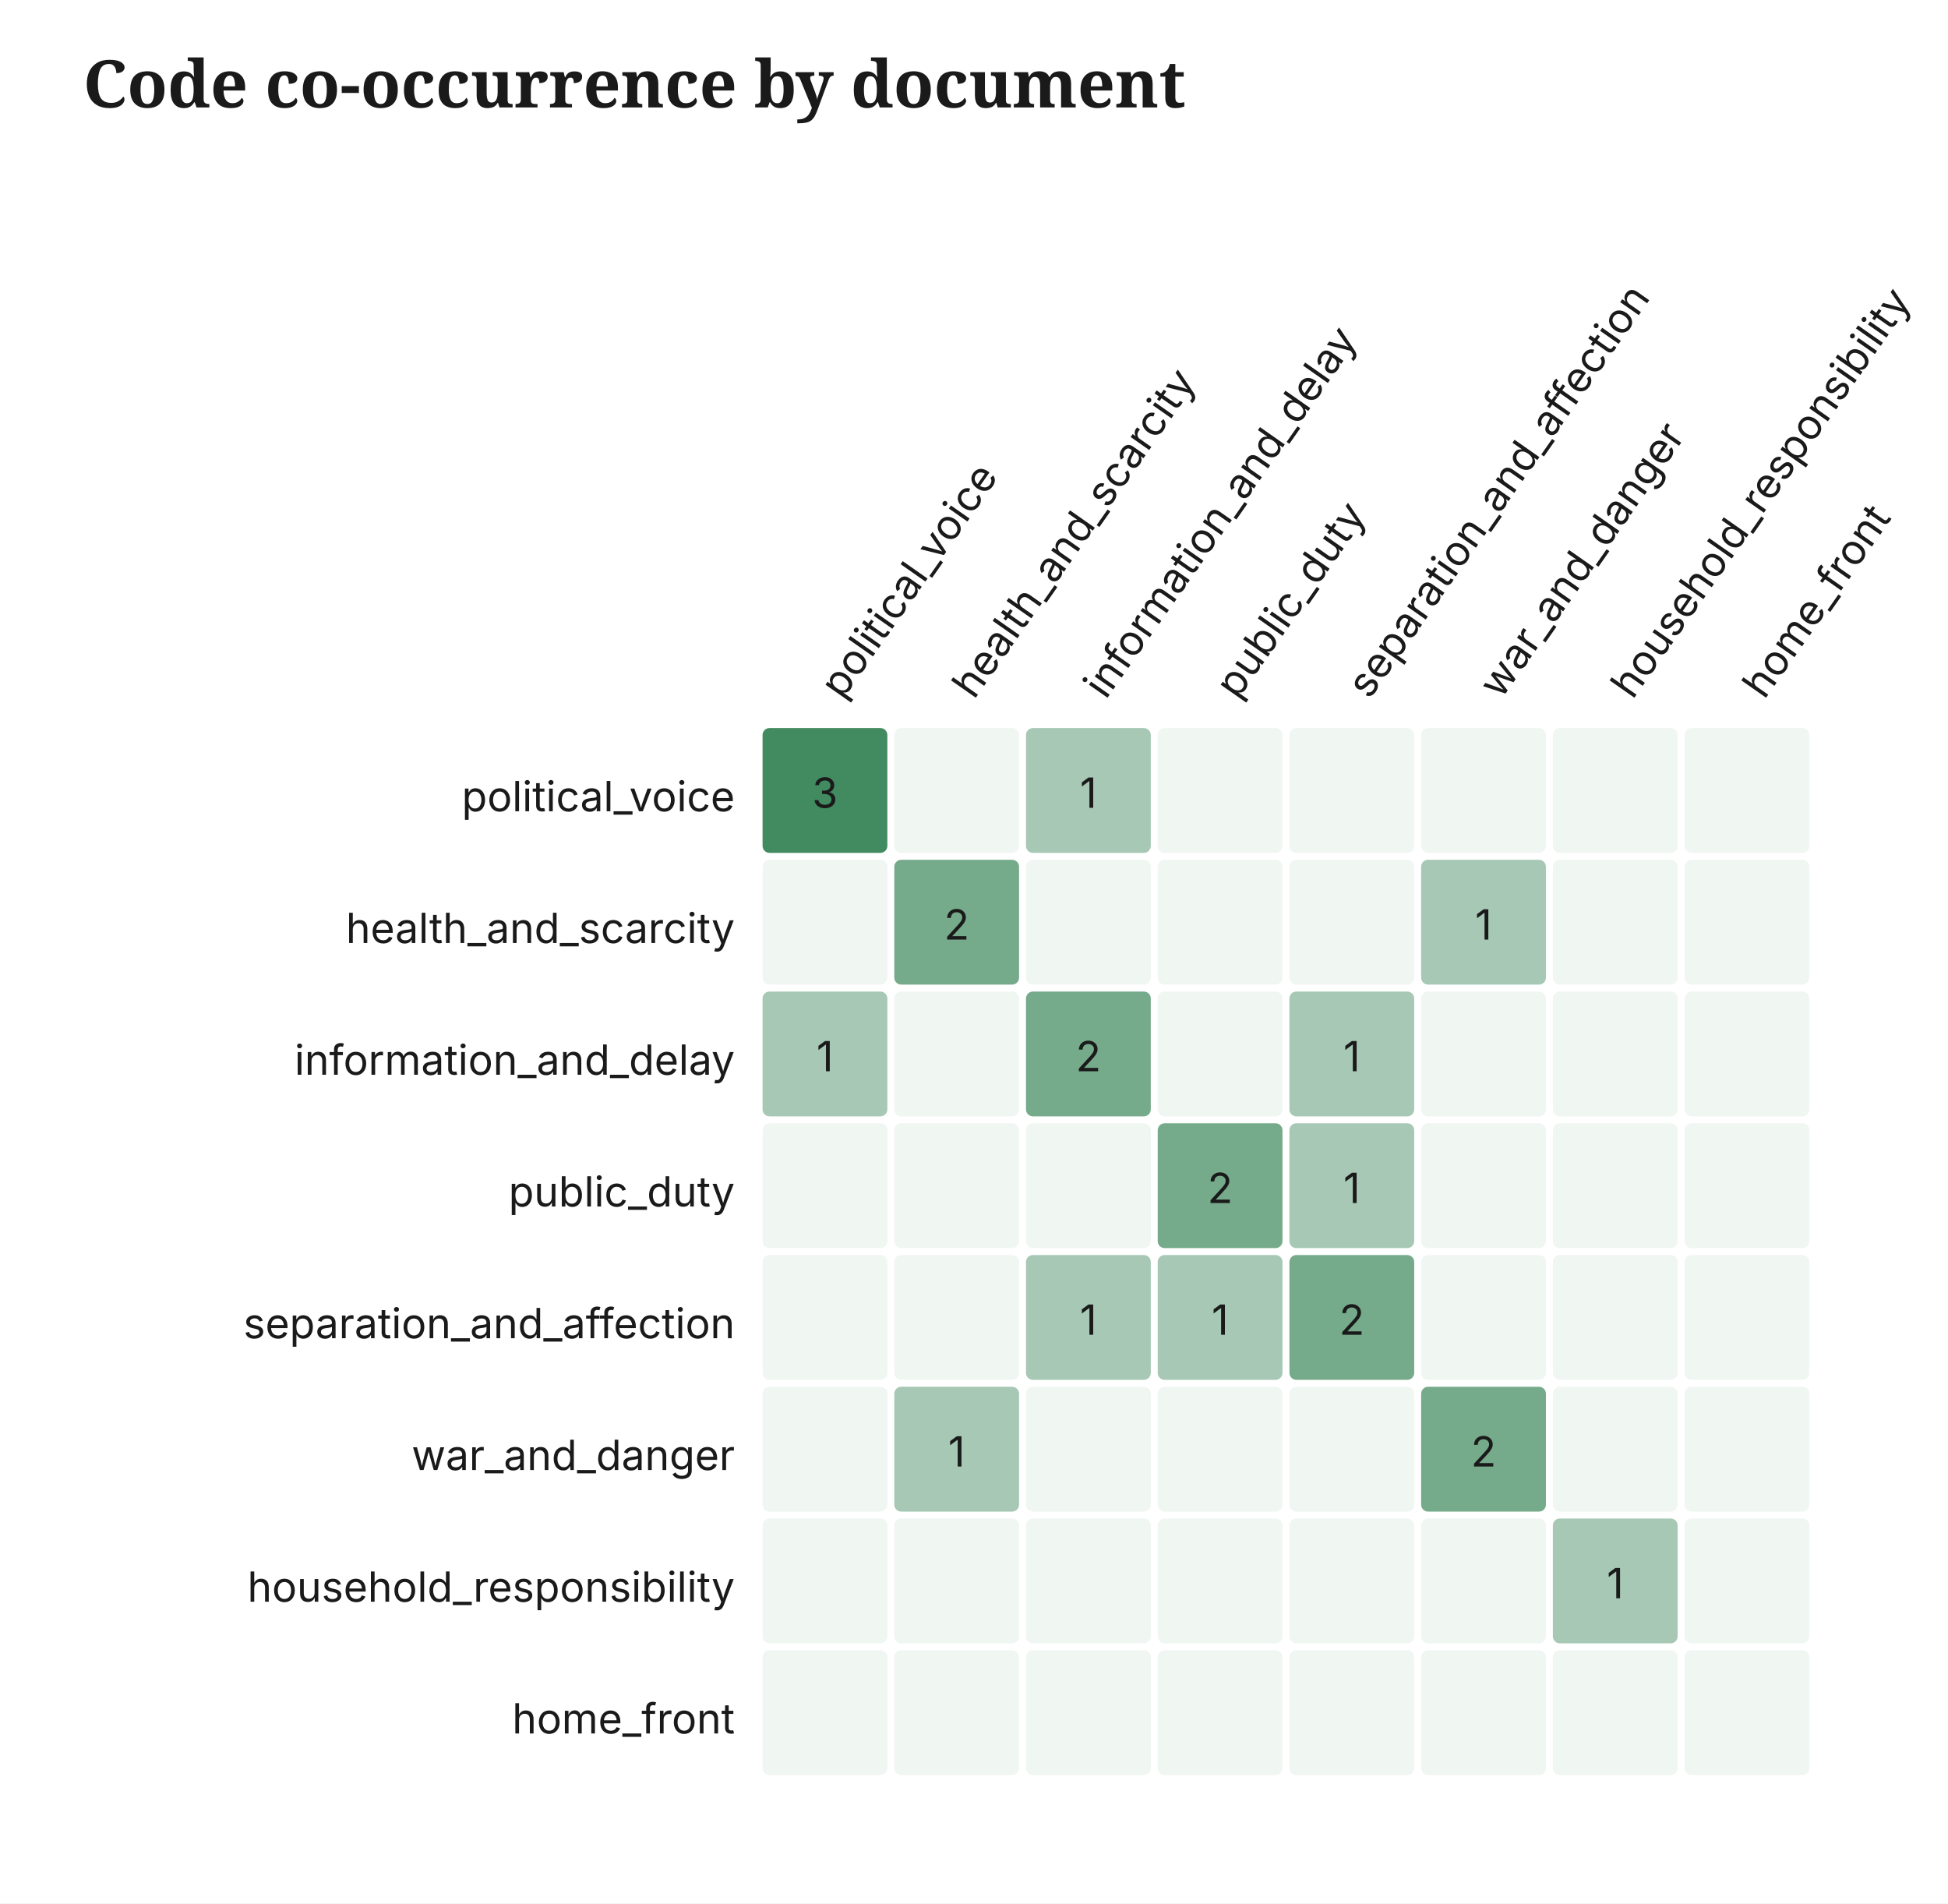
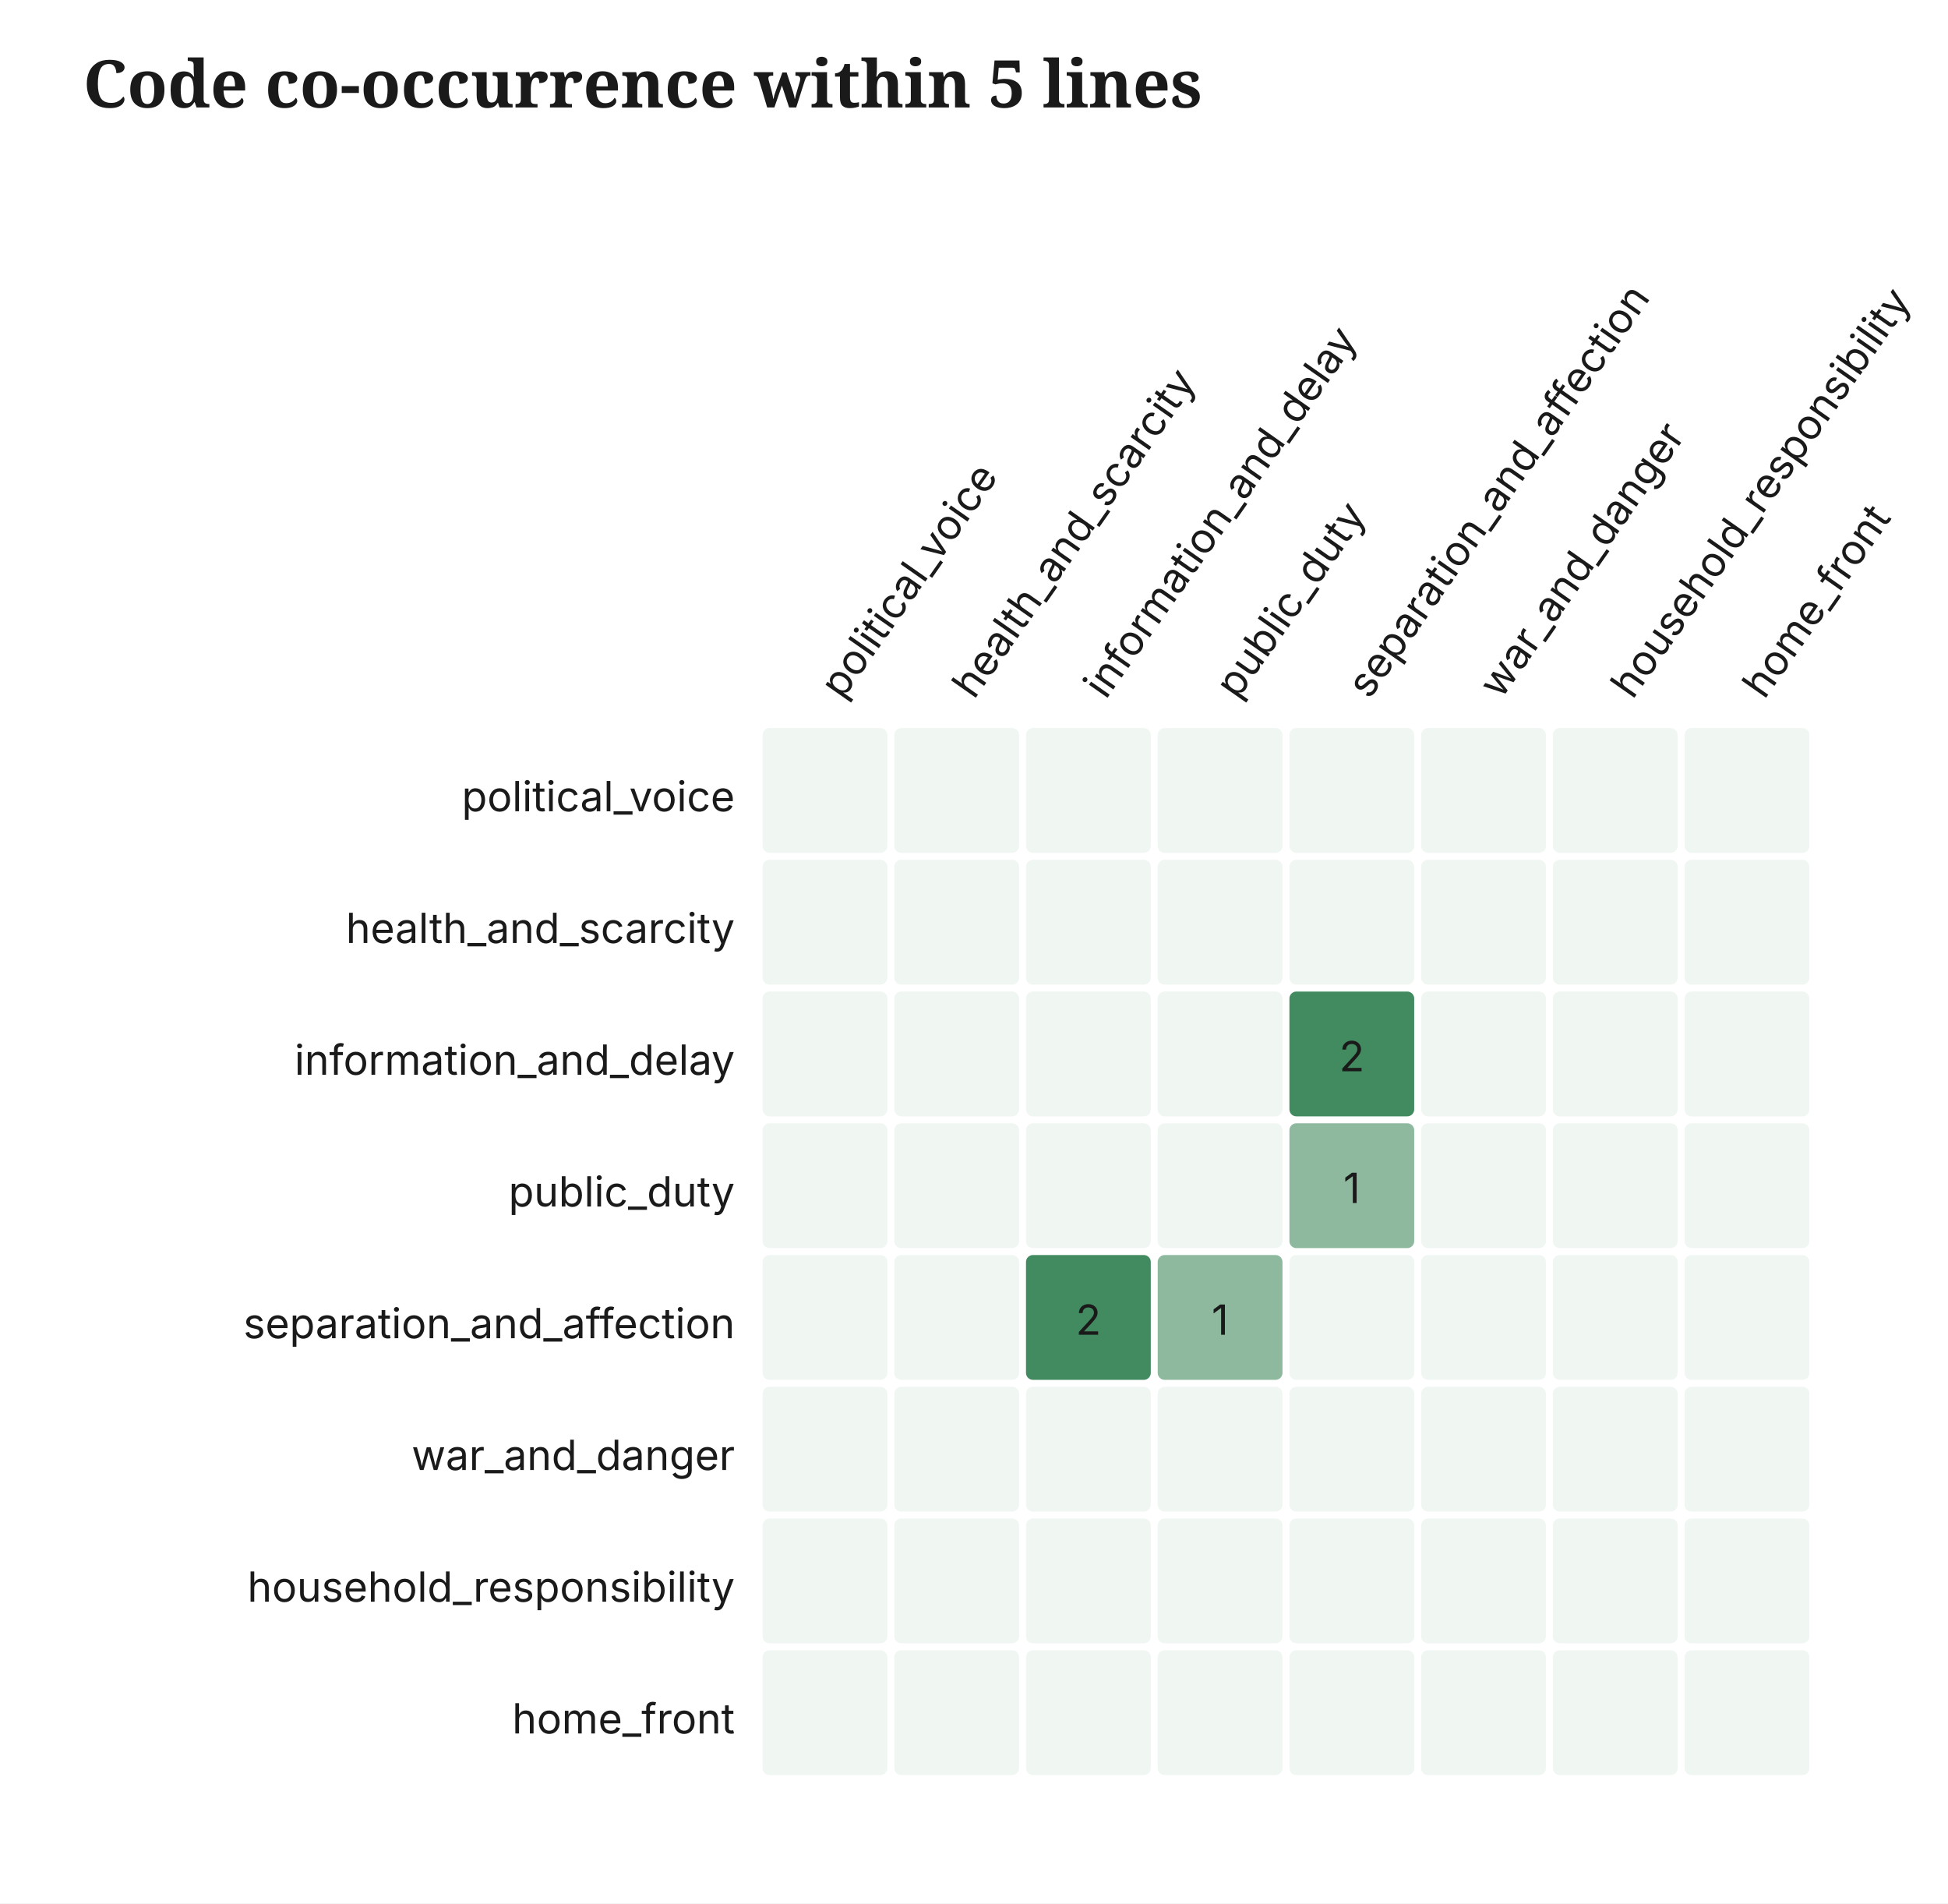
<svg xmlns="http://www.w3.org/2000/svg" width="562" height="549" viewBox="0 0 562 549" role="img" aria-labelledby="title desc">
  <rect width="100%" height="100%" fill="white" />
  <style>text{font-family:-apple-system,BlinkMacSystemFont,"Segoe UI",sans-serif;fill:#1a1a1a}.title{font:600 19px Georgia,serif}.label{font-size:12px}.value{font-size:11px;fill:#666666}.axis{stroke:#e4e4e4;stroke-width:1}</style>
-   <text class="title" x="24" y="31">Code co-occurrence by document</text>
+   <text class="title" x="24" y="31">Code co-occurrence within 5 lines</text>
  <text class="label" x="212" y="234" text-anchor="end">political_voice</text>
  <text class="label" transform="translate(243,202) rotate(-55)" text-anchor="start">political_voice</text>
  <text class="label" x="212" y="272" text-anchor="end">health_and_scarcity</text>
  <text class="label" transform="translate(281,202) rotate(-55)" text-anchor="start">health_and_scarcity</text>
  <text class="label" x="212" y="310" text-anchor="end">information_and_delay</text>
  <text class="label" transform="translate(319,202) rotate(-55)" text-anchor="start">information_and_delay</text>
  <text class="label" x="212" y="348" text-anchor="end">public_duty</text>
  <text class="label" transform="translate(357,202) rotate(-55)" text-anchor="start">public_duty</text>
  <text class="label" x="212" y="386" text-anchor="end">separation_and_affection</text>
  <text class="label" transform="translate(395,202) rotate(-55)" text-anchor="start">separation_and_affection</text>
  <text class="label" x="212" y="424" text-anchor="end">war_and_danger</text>
  <text class="label" transform="translate(433,202) rotate(-55)" text-anchor="start">war_and_danger</text>
  <text class="label" x="212" y="462" text-anchor="end">household_responsibility</text>
  <text class="label" transform="translate(471,202) rotate(-55)" text-anchor="start">household_responsibility</text>
  <text class="label" x="212" y="500" text-anchor="end">home_front</text>
  <text class="label" transform="translate(509,202) rotate(-55)" text-anchor="start">home_front</text>
-   <rect x="220" y="210" width="36" height="36" rx="2" fill="#428a5f" opacity="1.00" />
-   <text class="label" x="238.0" y="233" text-anchor="middle">3</text>
+   <rect x="220" y="210" width="36" height="36" rx="2" fill="#428a5f" opacity="0.08" />
  <rect x="258" y="210" width="36" height="36" rx="2" fill="#428a5f" opacity="0.08" />
-   <rect x="296" y="210" width="36" height="36" rx="2" fill="#428a5f" opacity="0.47" />
-   <text class="label" x="314.0" y="233" text-anchor="middle">1</text>
+   <rect x="296" y="210" width="36" height="36" rx="2" fill="#428a5f" opacity="0.08" />
  <rect x="334" y="210" width="36" height="36" rx="2" fill="#428a5f" opacity="0.08" />
  <rect x="372" y="210" width="36" height="36" rx="2" fill="#428a5f" opacity="0.08" />
  <rect x="410" y="210" width="36" height="36" rx="2" fill="#428a5f" opacity="0.08" />
  <rect x="448" y="210" width="36" height="36" rx="2" fill="#428a5f" opacity="0.08" />
  <rect x="486" y="210" width="36" height="36" rx="2" fill="#428a5f" opacity="0.08" />
  <rect x="220" y="248" width="36" height="36" rx="2" fill="#428a5f" opacity="0.08" />
-   <rect x="258" y="248" width="36" height="36" rx="2" fill="#428a5f" opacity="0.73" />
-   <text class="label" x="276.0" y="271" text-anchor="middle">2</text>
+   <rect x="258" y="248" width="36" height="36" rx="2" fill="#428a5f" opacity="0.08" />
  <rect x="296" y="248" width="36" height="36" rx="2" fill="#428a5f" opacity="0.08" />
  <rect x="334" y="248" width="36" height="36" rx="2" fill="#428a5f" opacity="0.08" />
  <rect x="372" y="248" width="36" height="36" rx="2" fill="#428a5f" opacity="0.08" />
-   <rect x="410" y="248" width="36" height="36" rx="2" fill="#428a5f" opacity="0.47" />
-   <text class="label" x="428.0" y="271" text-anchor="middle">1</text>
+   <rect x="410" y="248" width="36" height="36" rx="2" fill="#428a5f" opacity="0.08" />
  <rect x="448" y="248" width="36" height="36" rx="2" fill="#428a5f" opacity="0.08" />
  <rect x="486" y="248" width="36" height="36" rx="2" fill="#428a5f" opacity="0.08" />
-   <rect x="220" y="286" width="36" height="36" rx="2" fill="#428a5f" opacity="0.47" />
-   <text class="label" x="238.0" y="309" text-anchor="middle">1</text>
+   <rect x="220" y="286" width="36" height="36" rx="2" fill="#428a5f" opacity="0.08" />
  <rect x="258" y="286" width="36" height="36" rx="2" fill="#428a5f" opacity="0.08" />
-   <rect x="296" y="286" width="36" height="36" rx="2" fill="#428a5f" opacity="0.73" />
-   <text class="label" x="314.0" y="309" text-anchor="middle">2</text>
+   <rect x="296" y="286" width="36" height="36" rx="2" fill="#428a5f" opacity="0.08" />
  <rect x="334" y="286" width="36" height="36" rx="2" fill="#428a5f" opacity="0.08" />
-   <rect x="372" y="286" width="36" height="36" rx="2" fill="#428a5f" opacity="0.47" />
-   <text class="label" x="390.0" y="309" text-anchor="middle">1</text>
+   <rect x="372" y="286" width="36" height="36" rx="2" fill="#428a5f" opacity="1.00" />
+   <text class="label" x="390.0" y="309" text-anchor="middle">2</text>
  <rect x="410" y="286" width="36" height="36" rx="2" fill="#428a5f" opacity="0.08" />
  <rect x="448" y="286" width="36" height="36" rx="2" fill="#428a5f" opacity="0.08" />
  <rect x="486" y="286" width="36" height="36" rx="2" fill="#428a5f" opacity="0.08" />
  <rect x="220" y="324" width="36" height="36" rx="2" fill="#428a5f" opacity="0.08" />
  <rect x="258" y="324" width="36" height="36" rx="2" fill="#428a5f" opacity="0.08" />
  <rect x="296" y="324" width="36" height="36" rx="2" fill="#428a5f" opacity="0.08" />
-   <rect x="334" y="324" width="36" height="36" rx="2" fill="#428a5f" opacity="0.73" />
-   <text class="label" x="352.0" y="347" text-anchor="middle">2</text>
-   <rect x="372" y="324" width="36" height="36" rx="2" fill="#428a5f" opacity="0.47" />
+   <rect x="334" y="324" width="36" height="36" rx="2" fill="#428a5f" opacity="0.08" />
+   <rect x="372" y="324" width="36" height="36" rx="2" fill="#428a5f" opacity="0.60" />
  <text class="label" x="390.0" y="347" text-anchor="middle">1</text>
  <rect x="410" y="324" width="36" height="36" rx="2" fill="#428a5f" opacity="0.08" />
  <rect x="448" y="324" width="36" height="36" rx="2" fill="#428a5f" opacity="0.08" />
  <rect x="486" y="324" width="36" height="36" rx="2" fill="#428a5f" opacity="0.08" />
  <rect x="220" y="362" width="36" height="36" rx="2" fill="#428a5f" opacity="0.08" />
  <rect x="258" y="362" width="36" height="36" rx="2" fill="#428a5f" opacity="0.08" />
-   <rect x="296" y="362" width="36" height="36" rx="2" fill="#428a5f" opacity="0.47" />
-   <text class="label" x="314.0" y="385" text-anchor="middle">1</text>
-   <rect x="334" y="362" width="36" height="36" rx="2" fill="#428a5f" opacity="0.47" />
+   <rect x="296" y="362" width="36" height="36" rx="2" fill="#428a5f" opacity="1.00" />
+   <text class="label" x="314.0" y="385" text-anchor="middle">2</text>
+   <rect x="334" y="362" width="36" height="36" rx="2" fill="#428a5f" opacity="0.60" />
  <text class="label" x="352.0" y="385" text-anchor="middle">1</text>
-   <rect x="372" y="362" width="36" height="36" rx="2" fill="#428a5f" opacity="0.73" />
-   <text class="label" x="390.0" y="385" text-anchor="middle">2</text>
+   <rect x="372" y="362" width="36" height="36" rx="2" fill="#428a5f" opacity="0.08" />
  <rect x="410" y="362" width="36" height="36" rx="2" fill="#428a5f" opacity="0.08" />
  <rect x="448" y="362" width="36" height="36" rx="2" fill="#428a5f" opacity="0.08" />
  <rect x="486" y="362" width="36" height="36" rx="2" fill="#428a5f" opacity="0.08" />
  <rect x="220" y="400" width="36" height="36" rx="2" fill="#428a5f" opacity="0.08" />
-   <rect x="258" y="400" width="36" height="36" rx="2" fill="#428a5f" opacity="0.47" />
-   <text class="label" x="276.0" y="423" text-anchor="middle">1</text>
+   <rect x="258" y="400" width="36" height="36" rx="2" fill="#428a5f" opacity="0.08" />
  <rect x="296" y="400" width="36" height="36" rx="2" fill="#428a5f" opacity="0.08" />
  <rect x="334" y="400" width="36" height="36" rx="2" fill="#428a5f" opacity="0.08" />
  <rect x="372" y="400" width="36" height="36" rx="2" fill="#428a5f" opacity="0.08" />
-   <rect x="410" y="400" width="36" height="36" rx="2" fill="#428a5f" opacity="0.73" />
-   <text class="label" x="428.0" y="423" text-anchor="middle">2</text>
+   <rect x="410" y="400" width="36" height="36" rx="2" fill="#428a5f" opacity="0.08" />
  <rect x="448" y="400" width="36" height="36" rx="2" fill="#428a5f" opacity="0.08" />
  <rect x="486" y="400" width="36" height="36" rx="2" fill="#428a5f" opacity="0.08" />
  <rect x="220" y="438" width="36" height="36" rx="2" fill="#428a5f" opacity="0.08" />
  <rect x="258" y="438" width="36" height="36" rx="2" fill="#428a5f" opacity="0.08" />
  <rect x="296" y="438" width="36" height="36" rx="2" fill="#428a5f" opacity="0.08" />
  <rect x="334" y="438" width="36" height="36" rx="2" fill="#428a5f" opacity="0.08" />
  <rect x="372" y="438" width="36" height="36" rx="2" fill="#428a5f" opacity="0.08" />
  <rect x="410" y="438" width="36" height="36" rx="2" fill="#428a5f" opacity="0.08" />
-   <rect x="448" y="438" width="36" height="36" rx="2" fill="#428a5f" opacity="0.47" />
-   <text class="label" x="466.0" y="461" text-anchor="middle">1</text>
+   <rect x="448" y="438" width="36" height="36" rx="2" fill="#428a5f" opacity="0.08" />
  <rect x="486" y="438" width="36" height="36" rx="2" fill="#428a5f" opacity="0.08" />
  <rect x="220" y="476" width="36" height="36" rx="2" fill="#428a5f" opacity="0.08" />
  <rect x="258" y="476" width="36" height="36" rx="2" fill="#428a5f" opacity="0.08" />
  <rect x="296" y="476" width="36" height="36" rx="2" fill="#428a5f" opacity="0.08" />
  <rect x="334" y="476" width="36" height="36" rx="2" fill="#428a5f" opacity="0.08" />
  <rect x="372" y="476" width="36" height="36" rx="2" fill="#428a5f" opacity="0.08" />
  <rect x="410" y="476" width="36" height="36" rx="2" fill="#428a5f" opacity="0.08" />
  <rect x="448" y="476" width="36" height="36" rx="2" fill="#428a5f" opacity="0.08" />
  <rect x="486" y="476" width="36" height="36" rx="2" fill="#428a5f" opacity="0.08" />
</svg>
